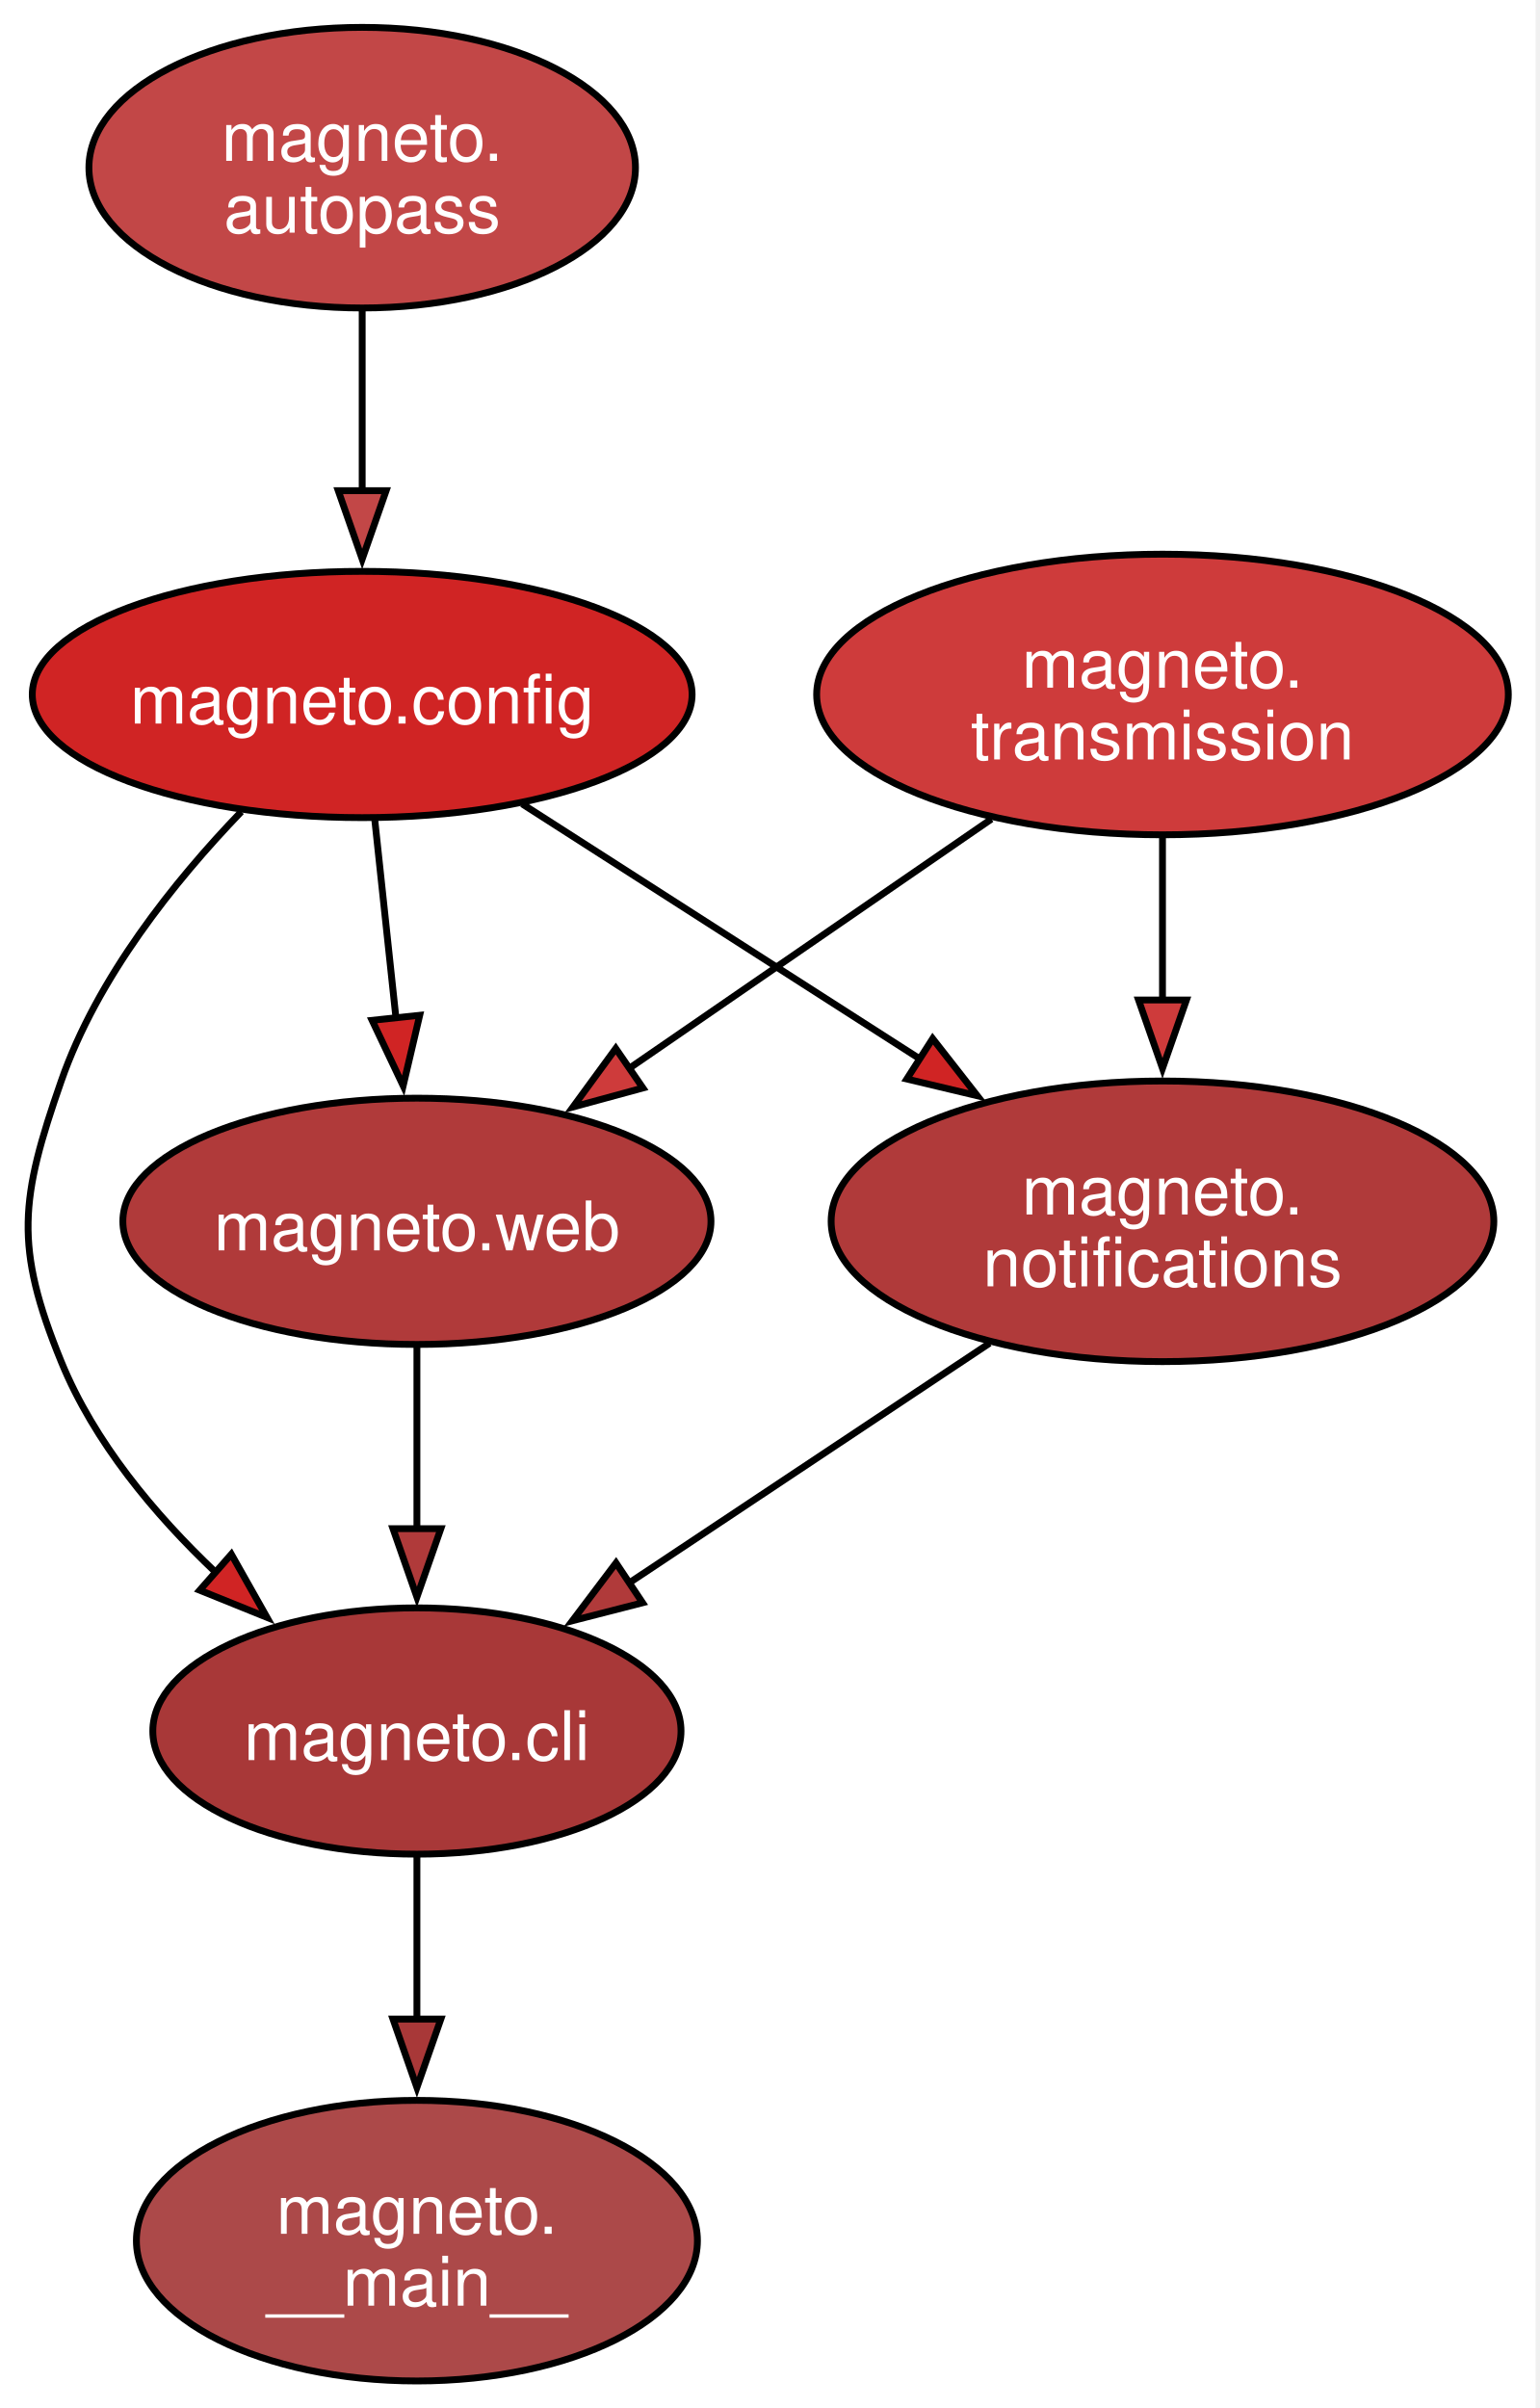
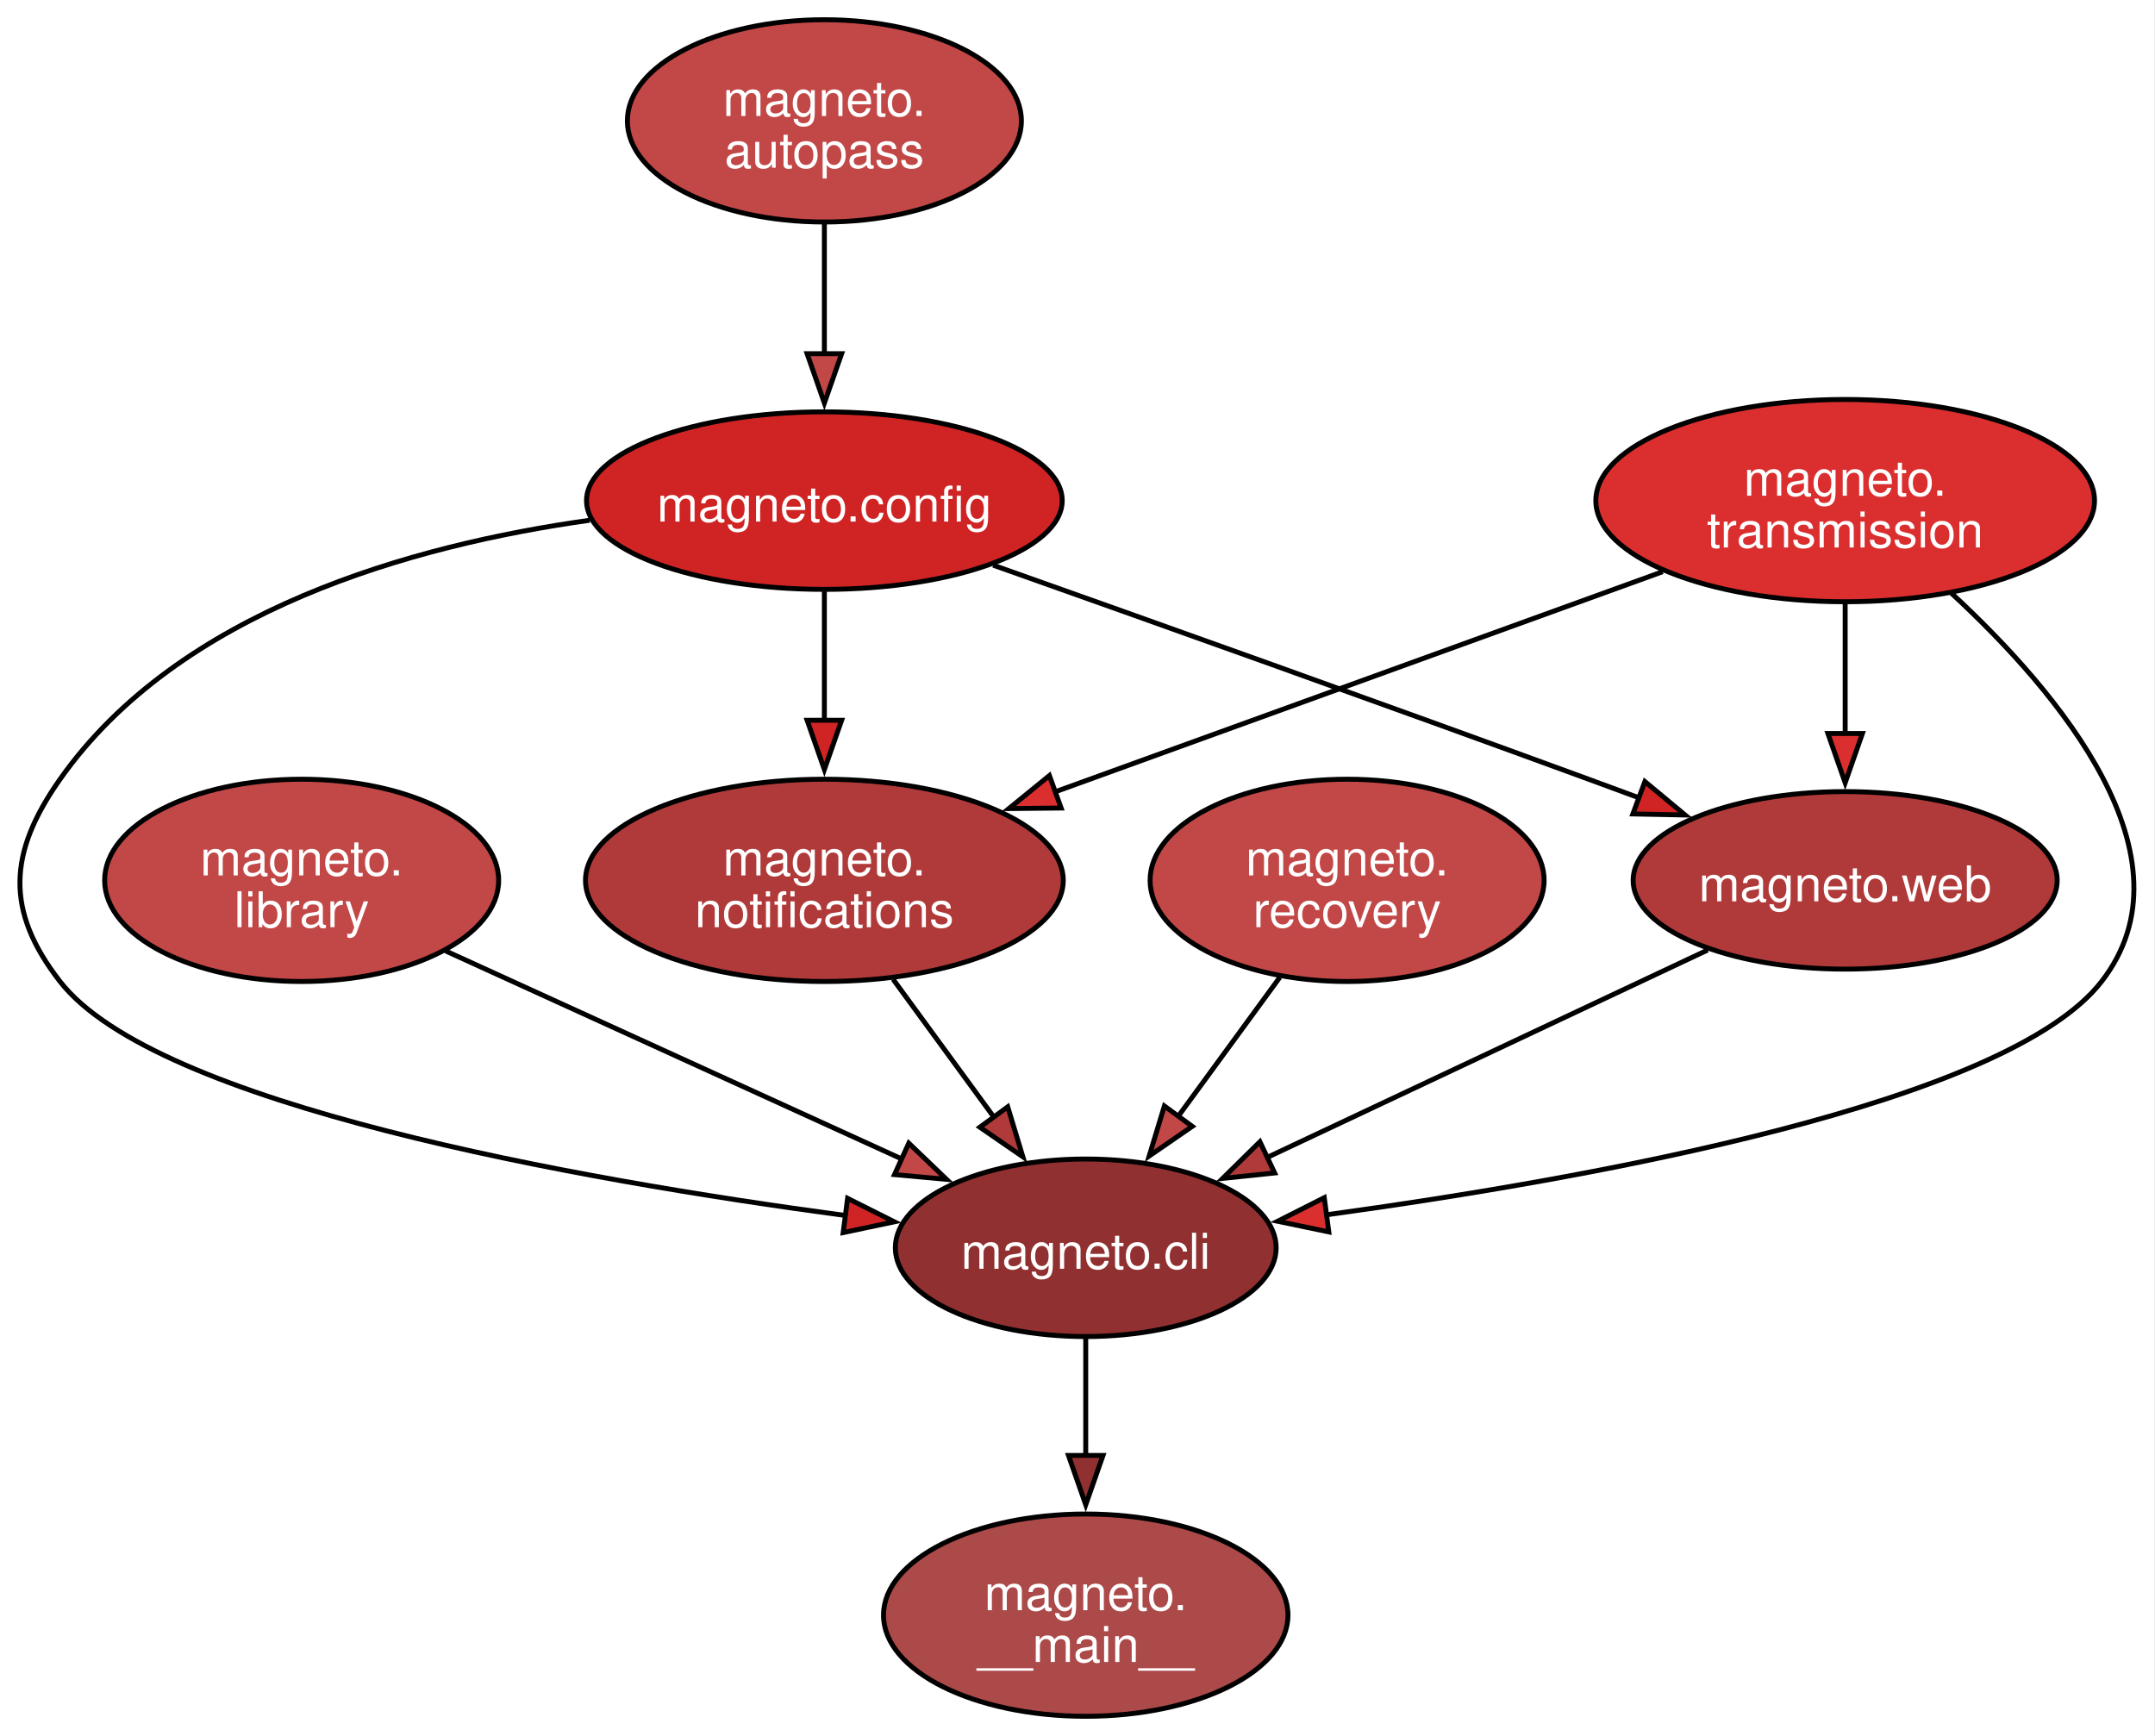
- <svg xmlns="http://www.w3.org/2000/svg" width="225pt" height="352pt" viewBox="0.00 0.00 225.00 352.00">
+ <svg xmlns="http://www.w3.org/2000/svg" width="437pt" height="352pt" viewBox="0.00 0.00 437.00 352.00">
  <g id="graph0" class="graph" transform="scale(1 1) rotate(0) translate(4 348.05)">
    <style>.edge&gt;path:hover{stroke-width:8}</style>
-     <polygon fill="white" stroke="none" points="-4,4 -4,-348.05 220.5,-348.05 220.5,4 -4,4" />
+     <polygon fill="white" stroke="none" points="-4,4 -4,-348.05 432.82,-348.05 432.82,4 -4,4" />
    <g id="node1" class="node">
      <style>.edge&gt;path:hover{stroke-width:8}</style>
-       <ellipse fill="#ac4949" stroke="black" cx="56.95" cy="-20.51" rx="41.01" ry="20.51" />
-       <text xml:space="preserve" text-anchor="middle" x="56.95" y="-21.51" font-family="Helvetica,sans-Serif" font-size="10.00" fill="#ffffff">magneto.</text>
-       <text xml:space="preserve" text-anchor="middle" x="56.95" y="-11.01" font-family="Helvetica,sans-Serif" font-size="10.00" fill="#ffffff">__main__</text>
+       <ellipse fill="#ac4949" stroke="black" cx="216.17" cy="-20.51" rx="41.01" ry="20.51" />
+       <text xml:space="preserve" text-anchor="middle" x="216.17" y="-21.51" font-family="Helvetica,sans-Serif" font-size="10.00" fill="#ffffff">magneto.</text>
+       <text xml:space="preserve" text-anchor="middle" x="216.17" y="-11.01" font-family="Helvetica,sans-Serif" font-size="10.00" fill="#ffffff">__main__</text>
    </g>
    <g id="node2" class="node">
      <style>.edge&gt;path:hover{stroke-width:8}</style>
-       <ellipse fill="#c24747" stroke="black" cx="48.95" cy="-323.54" rx="39.95" ry="20.51" />
-       <text xml:space="preserve" text-anchor="middle" x="48.95" y="-324.54" font-family="Helvetica,sans-Serif" font-size="10.00" fill="#ffffff">magneto.</text>
-       <text xml:space="preserve" text-anchor="middle" x="48.95" y="-314.04" font-family="Helvetica,sans-Serif" font-size="10.00" fill="#ffffff">autopass</text>
+       <ellipse fill="#c24747" stroke="black" cx="163.17" cy="-323.54" rx="39.95" ry="20.51" />
+       <text xml:space="preserve" text-anchor="middle" x="163.17" y="-324.54" font-family="Helvetica,sans-Serif" font-size="10.00" fill="#ffffff">magneto.</text>
+       <text xml:space="preserve" text-anchor="middle" x="163.17" y="-314.04" font-family="Helvetica,sans-Serif" font-size="10.00" fill="#ffffff">autopass</text>
    </g>
    <g id="node4" class="node">
      <style>.edge&gt;path:hover{stroke-width:8}</style>
-       <ellipse fill="#d02424" stroke="black" cx="48.95" cy="-246.53" rx="48.23" ry="18" />
-       <text xml:space="preserve" text-anchor="middle" x="48.95" y="-242.28" font-family="Helvetica,sans-Serif" font-size="10.00" fill="#ffffff">magneto.config</text>
+       <ellipse fill="#d02424" stroke="black" cx="163.17" cy="-246.53" rx="48.23" ry="18" />
+       <text xml:space="preserve" text-anchor="middle" x="163.17" y="-242.28" font-family="Helvetica,sans-Serif" font-size="10.00" fill="#ffffff">magneto.config</text>
    </g>
    <g id="edge1" class="edge">
      <style>.edge&gt;path:hover{stroke-width:8}</style>
-       <path fill="none" stroke="black" d="M48.95,-302.83C48.95,-294.72 48.95,-285.15 48.95,-276.28" />
-       <polygon fill="#c24747" stroke="black" points="52.45,-276.32 48.95,-266.32 45.45,-276.32 52.45,-276.32" />
+       <path fill="none" stroke="black" d="M163.17,-302.83C163.17,-294.72 163.17,-285.15 163.17,-276.28" />
+       <polygon fill="#c24747" stroke="black" points="166.67,-276.32 163.17,-266.32 159.67,-276.32 166.67,-276.32" />
    </g>
    <g id="node3" class="node">
      <style>.edge&gt;path:hover{stroke-width:8}</style>
-       <ellipse fill="#a83838" stroke="black" cx="56.95" cy="-95.01" rx="38.61" ry="18" />
-       <text xml:space="preserve" text-anchor="middle" x="56.95" y="-90.76" font-family="Helvetica,sans-Serif" font-size="10.00" fill="#ffffff">magneto.cli</text>
+       <ellipse fill="#913030" stroke="black" cx="216.17" cy="-95.01" rx="38.61" ry="18" />
+       <text xml:space="preserve" text-anchor="middle" x="216.17" y="-90.76" font-family="Helvetica,sans-Serif" font-size="10.00" fill="#ffffff">magneto.cli</text>
    </g>
    <g id="edge2" class="edge">
      <style>.edge&gt;path:hover{stroke-width:8}</style>
-       <path fill="none" stroke="black" d="M56.95,-76.83C56.95,-69.6 56.95,-60.96 56.95,-52.67" />
-       <polygon fill="#a83838" stroke="black" points="60.45,-52.9 56.95,-42.9 53.45,-52.9 60.45,-52.9" />
+       <path fill="none" stroke="black" d="M216.17,-76.83C216.17,-69.6 216.17,-60.96 216.17,-52.67" />
+       <polygon fill="#913030" stroke="black" points="219.67,-52.9 216.17,-42.9 212.67,-52.9 219.67,-52.9" />
    </g>
    <g id="edge3" class="edge">
      <style>.edge&gt;path:hover{stroke-width:8}</style>
-       <path fill="none" stroke="black" d="M31.28,-229.4C21.47,-219.2 10.2,-205.12 4.95,-190.02 -1.05,-172.81 -1.95,-165.89 4.95,-149.01 9.75,-137.26 18.56,-126.7 27.58,-118.16" />
-       <polygon fill="#d02424" stroke="black" points="29.82,-120.85 35.03,-111.62 25.2,-115.59 29.82,-120.85" />
+       <path fill="none" stroke="black" d="M115.59,-242.55C79.56,-237.49 32.28,-224.26 8.17,-190.02 -2.32,-175.12 -3.01,-163.4 8.17,-149.01 27.55,-124.08 112.4,-108.94 167.56,-101.54" />
+       <polygon fill="#d02424" stroke="black" points="167.88,-105.03 177.35,-100.28 166.98,-98.09 167.88,-105.03" />
+     </g>
+     <g id="node6" class="node">
+       <style>.edge&gt;path:hover{stroke-width:8}</style>
+       <ellipse fill="#b03a3a" stroke="black" cx="163.17" cy="-169.52" rx="48.44" ry="20.51" />
+       <text xml:space="preserve" text-anchor="middle" x="163.17" y="-170.52" font-family="Helvetica,sans-Serif" font-size="10.00" fill="#ffffff">magneto.</text>
+       <text xml:space="preserve" text-anchor="middle" x="163.17" y="-160.02" font-family="Helvetica,sans-Serif" font-size="10.00" fill="#ffffff">notifications</text>
+     </g>
+     <g id="edge4" class="edge">
+       <style>.edge&gt;path:hover{stroke-width:8}</style>
+       <path fill="none" stroke="black" d="M163.17,-228.13C163.17,-220.31 163.17,-210.83 163.17,-201.83" />
+       <polygon fill="#d02424" stroke="black" points="166.67,-201.99 163.17,-191.99 159.67,-201.99 166.67,-201.99" />
+     </g>
+     <g id="node9" class="node">
+       <style>.edge&gt;path:hover{stroke-width:8}</style>
+       <ellipse fill="#b03a3a" stroke="black" cx="370.17" cy="-169.52" rx="42.99" ry="18" />
+       <text xml:space="preserve" text-anchor="middle" x="370.17" y="-165.27" font-family="Helvetica,sans-Serif" font-size="10.00" fill="#ffffff">magneto.web</text>
+     </g>
+     <g id="edge5" class="edge">
+       <style>.edge&gt;path:hover{stroke-width:8}</style>
+       <path fill="none" stroke="black" d="M197.4,-233.44C228.84,-222.29 276.71,-205.22 318.17,-190.02 321.57,-188.78 325.08,-187.48 328.61,-186.17" />
+       <polygon fill="#d02424" stroke="black" points="329.56,-189.55 337.71,-182.78 327.12,-182.99 329.56,-189.55" />
    </g>
    <g id="node5" class="node">
      <style>.edge&gt;path:hover{stroke-width:8}</style>
-       <ellipse fill="#b03a3a" stroke="black" cx="165.95" cy="-169.52" rx="48.44" ry="20.51" />
-       <text xml:space="preserve" text-anchor="middle" x="165.95" y="-170.52" font-family="Helvetica,sans-Serif" font-size="10.00" fill="#ffffff">magneto.</text>
-       <text xml:space="preserve" text-anchor="middle" x="165.95" y="-160.02" font-family="Helvetica,sans-Serif" font-size="10.00" fill="#ffffff">notifications</text>
+       <ellipse fill="#c24747" stroke="black" cx="57.17" cy="-169.52" rx="39.95" ry="20.51" />
+       <text xml:space="preserve" text-anchor="middle" x="57.17" y="-170.52" font-family="Helvetica,sans-Serif" font-size="10.00" fill="#ffffff">magneto.</text>
+       <text xml:space="preserve" text-anchor="middle" x="57.17" y="-160.02" font-family="Helvetica,sans-Serif" font-size="10.00" fill="#ffffff">library</text>
    </g>
-     <g id="edge4" class="edge">
+     <g id="edge6" class="edge">
      <style>.edge&gt;path:hover{stroke-width:8}</style>
-       <path fill="none" stroke="black" d="M72.34,-230.53C89.04,-219.83 111.79,-205.24 130.68,-193.13" />
-       <polygon fill="#d02424" stroke="black" points="132.35,-196.22 138.88,-187.87 128.57,-190.32 132.35,-196.22" />
+       <path fill="none" stroke="black" d="M86.34,-155.22C112.41,-143.33 150.76,-125.84 179.02,-112.95" />
+       <polygon fill="#c24747" stroke="black" points="180.29,-116.22 187.94,-108.89 177.39,-109.85 180.29,-116.22" />
+     </g>
+     <g id="edge7" class="edge">
+       <style>.edge&gt;path:hover{stroke-width:8}</style>
+       <path fill="none" stroke="black" d="M177.1,-149.47C183.38,-140.87 190.89,-130.6 197.64,-121.37" />
+       <polygon fill="#b03a3a" stroke="black" points="200.35,-123.59 203.42,-113.46 194.7,-119.46 200.35,-123.59" />
    </g>
    <g id="node7" class="node">
      <style>.edge&gt;path:hover{stroke-width:8}</style>
-       <ellipse fill="#b03a3a" stroke="black" cx="56.95" cy="-169.52" rx="42.99" ry="18" />
-       <text xml:space="preserve" text-anchor="middle" x="56.95" y="-165.27" font-family="Helvetica,sans-Serif" font-size="10.00" fill="#ffffff">magneto.web</text>
-     </g>
-     <g id="edge5" class="edge">
-       <style>.edge&gt;path:hover{stroke-width:8}</style>
-       <path fill="none" stroke="black" d="M50.8,-228.13C51.72,-219.52 52.85,-208.89 53.9,-199.12" />
-       <polygon fill="#d02424" stroke="black" points="57.36,-199.64 54.94,-189.33 50.4,-198.9 57.36,-199.64" />
-     </g>
-     <g id="edge6" class="edge">
-       <style>.edge&gt;path:hover{stroke-width:8}</style>
-       <path fill="none" stroke="black" d="M140.67,-151.7C124.89,-141.21 104.49,-127.64 87.77,-116.52" />
-       <polygon fill="#b03a3a" stroke="black" points="89.94,-113.76 79.68,-111.13 86.06,-119.58 89.94,-113.76" />
-     </g>
-     <g id="node6" class="node">
-       <style>.edge&gt;path:hover{stroke-width:8}</style>
-       <ellipse fill="#ce3b3b" stroke="black" cx="165.95" cy="-246.53" rx="50.56" ry="20.51" />
-       <text xml:space="preserve" text-anchor="middle" x="165.95" y="-247.53" font-family="Helvetica,sans-Serif" font-size="10.00" fill="#ffffff">magneto.</text>
-       <text xml:space="preserve" text-anchor="middle" x="165.95" y="-237.03" font-family="Helvetica,sans-Serif" font-size="10.00" fill="#ffffff">transmission</text>
-     </g>
-     <g id="edge7" class="edge">
-       <style>.edge&gt;path:hover{stroke-width:8}</style>
-       <path fill="none" stroke="black" d="M165.95,-225.82C165.95,-218.47 165.95,-209.94 165.95,-201.8" />
-       <polygon fill="#ce3b3b" stroke="black" points="169.45,-201.87 165.95,-191.87 162.45,-201.87 169.45,-201.87" />
+       <ellipse fill="#c24747" stroke="black" cx="269.17" cy="-169.52" rx="39.95" ry="20.51" />
+       <text xml:space="preserve" text-anchor="middle" x="269.17" y="-170.52" font-family="Helvetica,sans-Serif" font-size="10.00" fill="#ffffff">magneto.</text>
+       <text xml:space="preserve" text-anchor="middle" x="269.17" y="-160.02" font-family="Helvetica,sans-Serif" font-size="10.00" fill="#ffffff">recovery</text>
    </g>
    <g id="edge8" class="edge">
      <style>.edge&gt;path:hover{stroke-width:8}</style>
-       <path fill="none" stroke="black" d="M140.94,-228.32C125.18,-217.47 104.71,-203.39 87.92,-191.83" />
-       <polygon fill="#ce3b3b" stroke="black" points="89.99,-189.01 79.77,-186.23 86.02,-194.78 89.99,-189.01" />
+       <path fill="none" stroke="black" d="M255.52,-149.85C249.24,-141.25 241.69,-130.92 234.88,-121.61" />
+       <polygon fill="#c24747" stroke="black" points="237.77,-119.63 229.04,-113.62 232.12,-123.76 237.77,-119.63" />
+     </g>
+     <g id="node8" class="node">
+       <style>.edge&gt;path:hover{stroke-width:8}</style>
+       <ellipse fill="#db2f2f" stroke="black" cx="370.17" cy="-246.53" rx="50.56" ry="20.51" />
+       <text xml:space="preserve" text-anchor="middle" x="370.17" y="-247.53" font-family="Helvetica,sans-Serif" font-size="10.00" fill="#ffffff">magneto.</text>
+       <text xml:space="preserve" text-anchor="middle" x="370.17" y="-237.03" font-family="Helvetica,sans-Serif" font-size="10.00" fill="#ffffff">transmission</text>
    </g>
    <g id="edge9" class="edge">
      <style>.edge&gt;path:hover{stroke-width:8}</style>
-       <path fill="none" stroke="black" d="M56.95,-151.34C56.95,-143.3 56.95,-133.51 56.95,-124.42" />
-       <polygon fill="#b03a3a" stroke="black" points="60.45,-124.59 56.95,-114.59 53.45,-124.59 60.45,-124.59" />
+       <path fill="none" stroke="black" d="M391.72,-227.75C413.59,-207.55 441.65,-174.13 422.17,-149.01 403.06,-124.35 319.42,-109.16 264.77,-101.67" />
+       <polygon fill="#db2f2f" stroke="black" points="265.46,-98.23 255.08,-100.39 264.54,-105.17 265.46,-98.23" />
+     </g>
+     <g id="edge10" class="edge">
+       <style>.edge&gt;path:hover{stroke-width:8}</style>
+       <path fill="none" stroke="black" d="M333.17,-232.12C298.66,-219.62 247.06,-200.92 209.76,-187.4" />
+       <polygon fill="#db2f2f" stroke="black" points="211.18,-184.19 200.59,-184.08 208.8,-190.77 211.18,-184.19" />
+     </g>
+     <g id="edge11" class="edge">
+       <style>.edge&gt;path:hover{stroke-width:8}</style>
+       <path fill="none" stroke="black" d="M370.17,-225.82C370.17,-217.7 370.17,-208.14 370.17,-199.27" />
+       <polygon fill="#db2f2f" stroke="black" points="373.67,-199.31 370.17,-189.31 366.67,-199.31 373.67,-199.31" />
+     </g>
+     <g id="edge12" class="edge">
+       <style>.edge&gt;path:hover{stroke-width:8}</style>
+       <path fill="none" stroke="black" d="M342.28,-155.39C317.26,-143.61 280.37,-126.24 252.94,-113.32" />
+       <polygon fill="#b03a3a" stroke="black" points="254.48,-110.18 243.94,-109.08 251.49,-116.51 254.48,-110.18" />
    </g>
  </g>
</svg>
